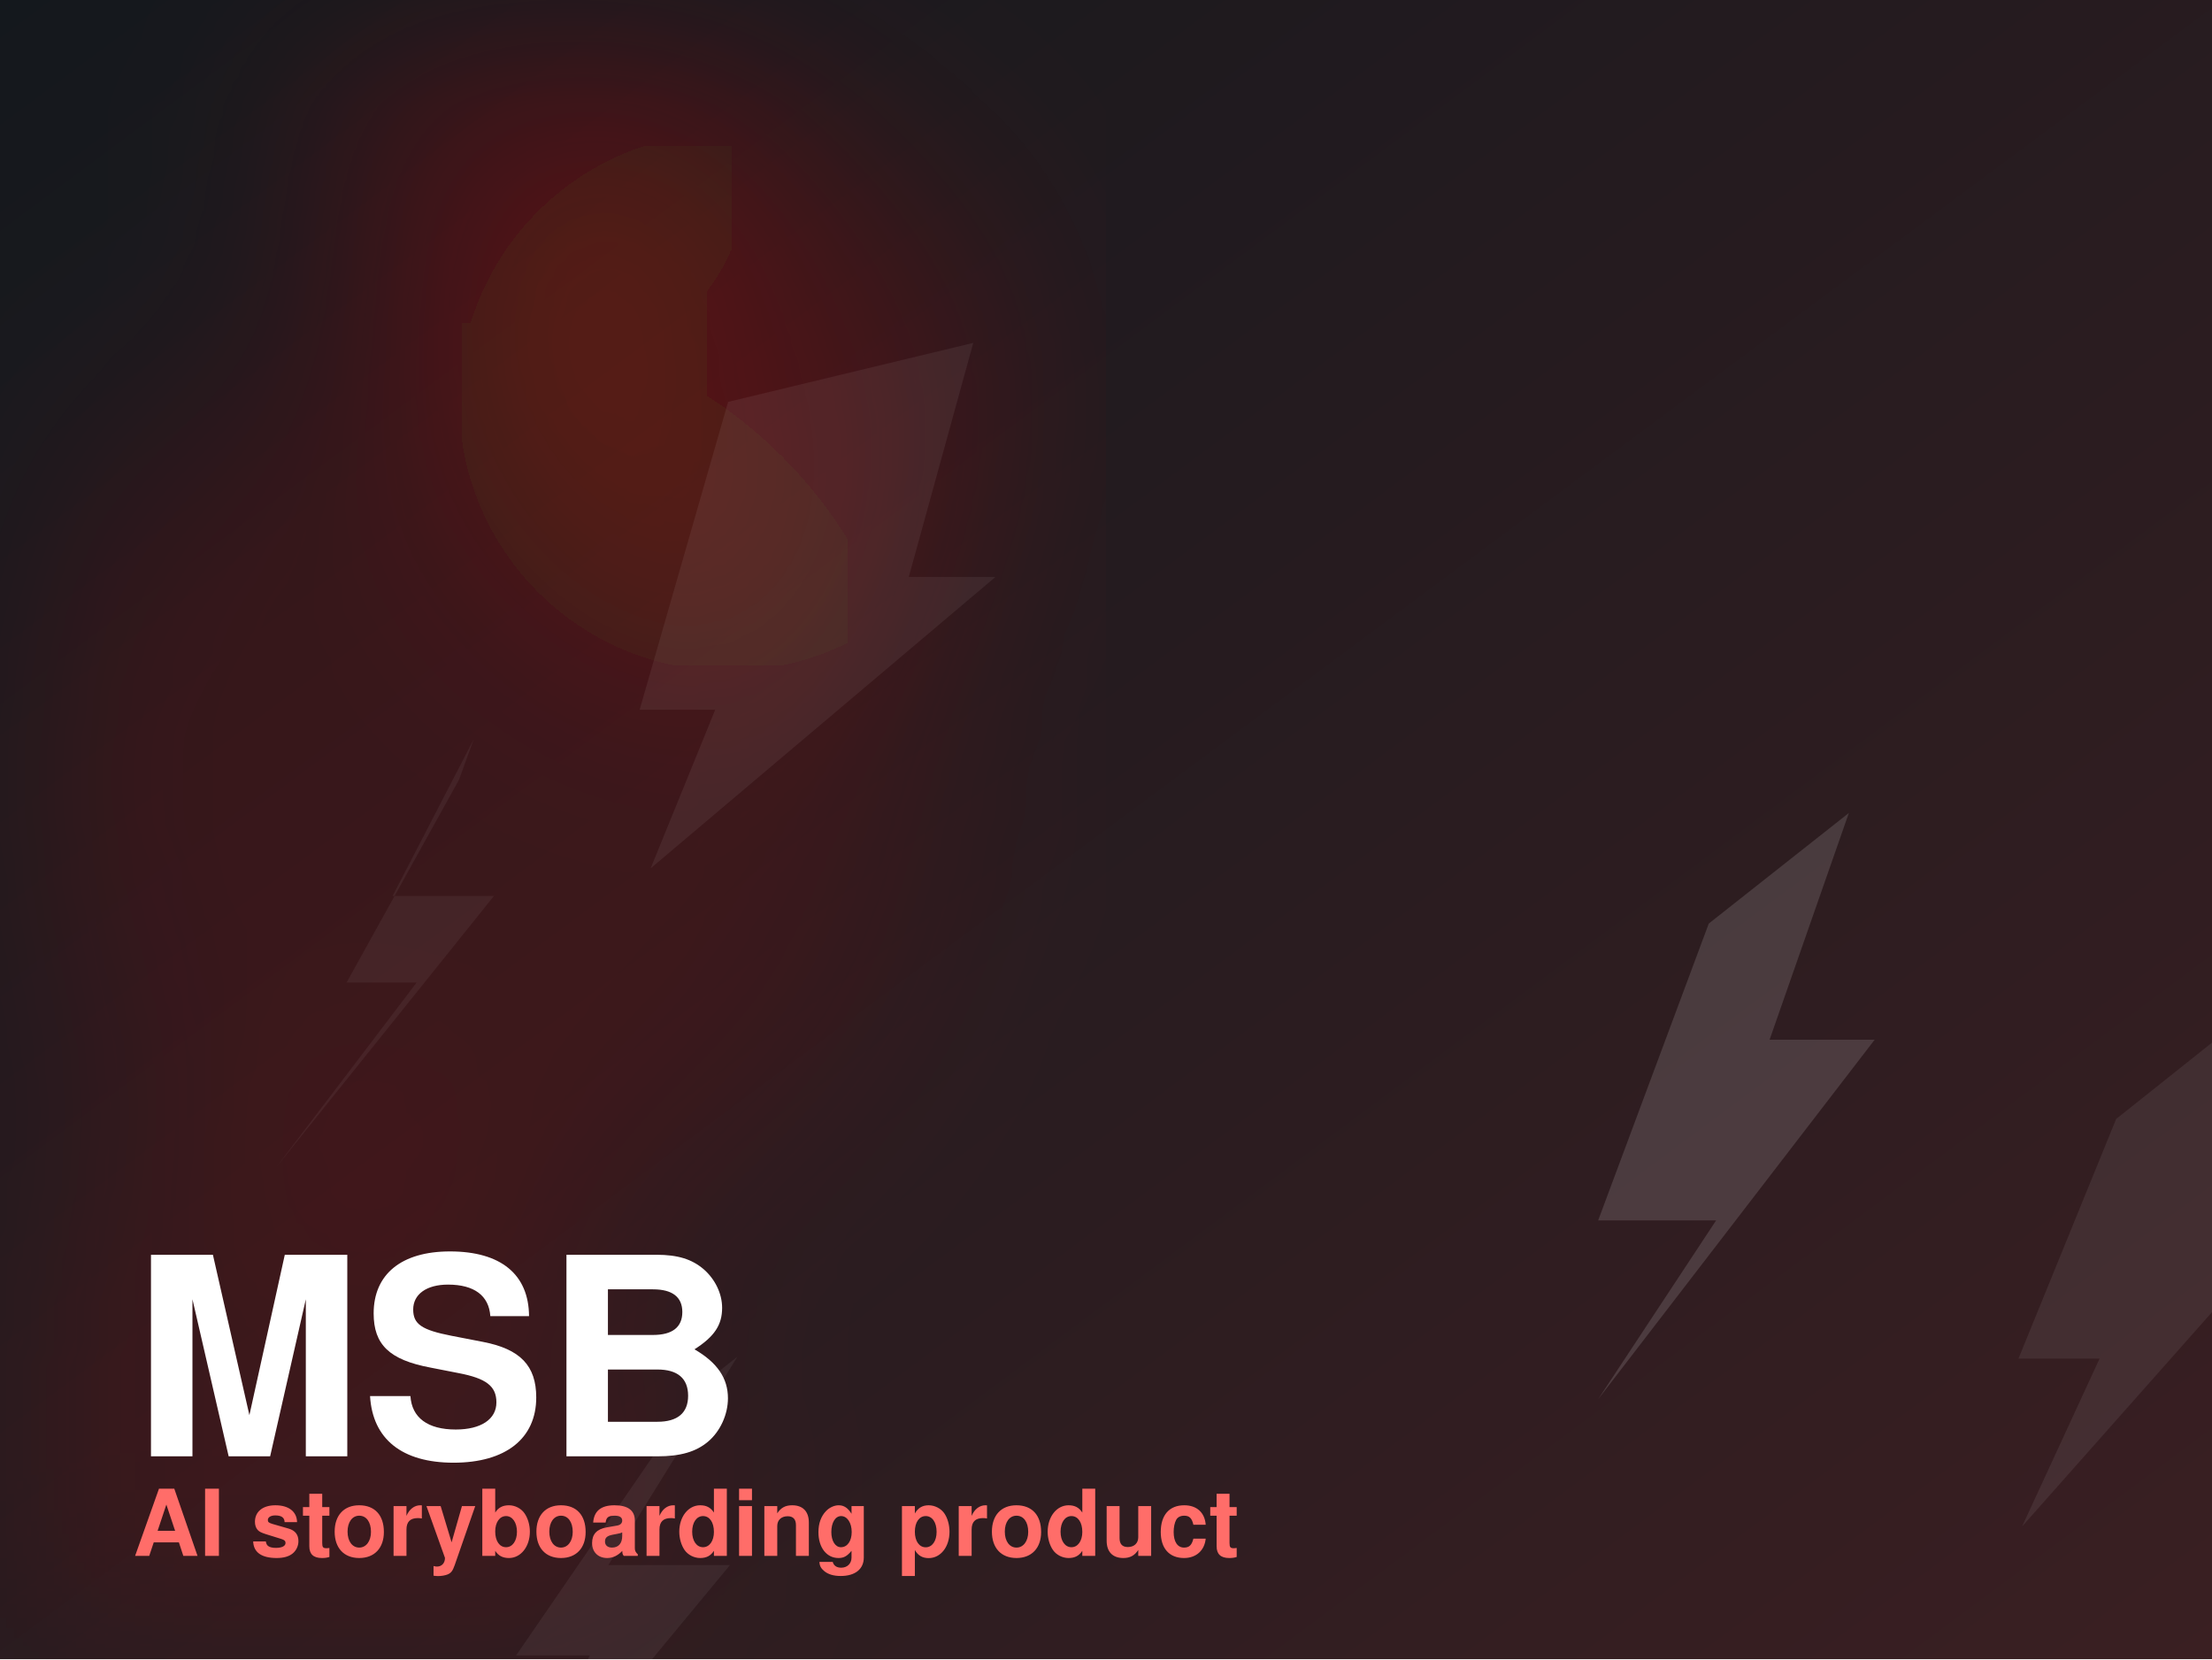
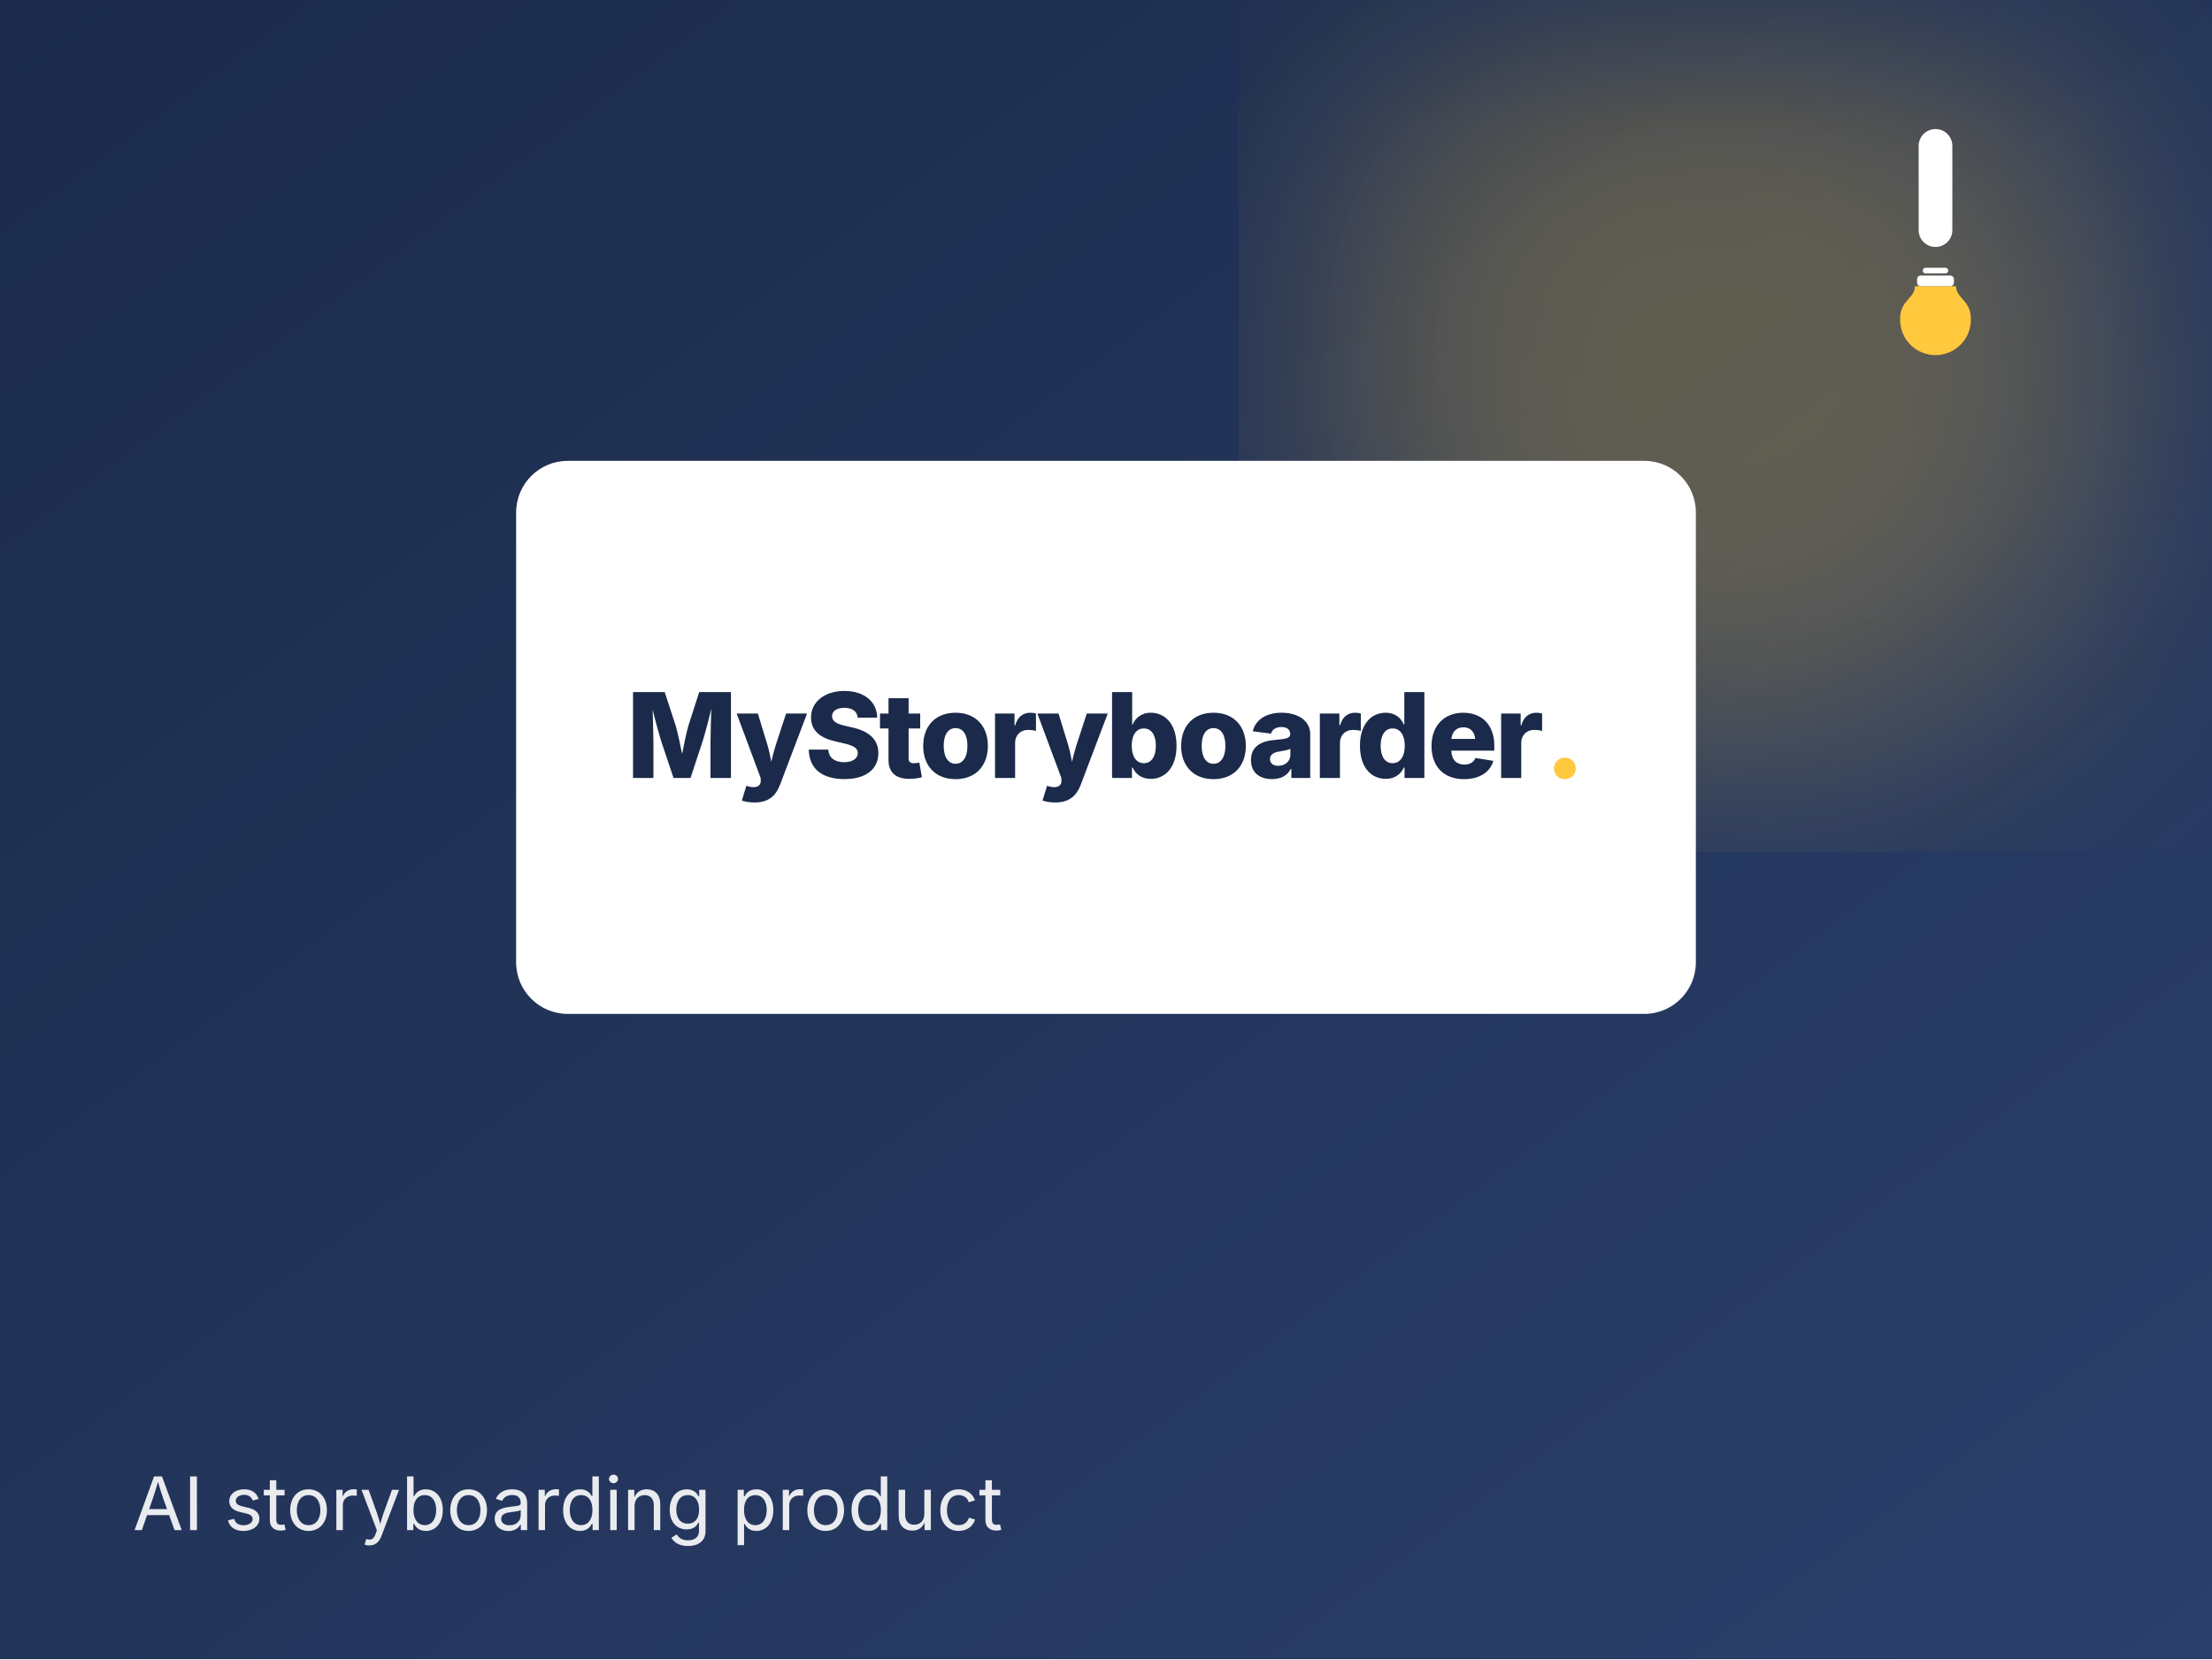
<svg xmlns="http://www.w3.org/2000/svg" width="1200" height="900" viewBox="0 0 1200 900">
  <defs>
    <linearGradient id="g" x1="0" y1="0" x2="1" y2="1">
-       <stop offset="0" stop-color="#14181D" />
-       <stop offset="1" stop-color="#3a1f22" />
+       <stop offset="0" stop-color="#1B2A4A" />
+       <stop offset="1" stop-color="#2B3F6B" />
    </linearGradient>
    <filter id="b">
-       <feGaussianBlur stdDeviation="60" />
+       <feGaussianBlur stdDeviation="70" />
    </filter>
  </defs>
  <rect width="1200" height="900" fill="url(#g)" />
  <g filter="url(#b)">
-     <circle cx="249" cy="423" r="248" fill="#E4130E" opacity="0.124" />
-     <circle cx="395" cy="218" r="146" fill="#E4130E" opacity="0.191" />
-     <circle cx="155" cy="815" r="204" fill="#E4130E" opacity="0.110" />
-     <circle cx="291" cy="88" r="116" fill="#E4130E" opacity="0.191" />
+     <circle cx="936" cy="198" r="220" fill="#FFC83D" opacity=".28" />
  </g>
-   <path d="M927 501 l-60 161 h64 l-64 97 l150 -195 h-57 l43 -123 z" fill="#fff" opacity="0.136" />
-   <path d="M381 751 l-101 147 h40 l-54 108 l130 -157 h-66 l70 -113 z" fill="#fff" opacity="0.061" />
-   <path d="M1148 607 l-53 130 h44 l-42 91 l187 -211 h-61 l38 -100 z" fill="#fff" opacity="0.073" />
-   <path d="M249 423 l-61 110 h38 l-76 100 l118 -147 h-55 l44 -85 z" fill="#fff" opacity="0.053" />
-   <path d="M395 218 l-48 167 h41 l-35 86 l187 -158 h-47 l35 -127 z" fill="#fff" opacity="0.064" />
-   <g font-family="Manrope, Helvetica, Arial, sans-serif" fill="#fff">
-     <text x="72" y="790" font-size="150" font-weight="800" letter-spacing="-1">MSB</text>
-     <text x="72" y="844" font-size="50" font-weight="600" fill="#ff6d69">AI storyboarding product</text>
+   <g transform="translate(1050 70) scale(1.6) translate(-358.92 0)">
+     <rect x="353.21" y="0" width="11.42" height="39.98" rx="5.71" fill="#fff" />
+     <path d="M351.96 53.26 c0 4.08 -5.04 4.80 -5.04 11.04 a12.00 12.00 0 1 0 23.99 0 c0 -6.24 -5.04 -6.96 -5.04 -11.04z" fill="#FFC83D" />
+     <rect x="352.68" y="49.67" width="12.48" height="3.60" rx="1.20" fill="#fff" />
+     <rect x="354.60" y="47.03" width="8.64" height="1.92" rx="0.96" fill="#fff" />
  </g>
+   <g transform="translate(280.0 250)">
+     <rect width="640" height="300" rx="28" fill="#fff" />
+     <text x="320.0" y="172.0" text-anchor="middle" font-family="Helvetica Neue, Inter, Arial, sans-serif" font-size="64" font-weight="800" fill="#1B2A4A" letter-spacing="-2">MyStoryboarder<tspan fill="#FFC83D">.</tspan>
+     </text>
+   </g>
+   <text x="72" y="830" font-family="Helvetica Neue, Inter, Arial, sans-serif" font-size="40" fill="#fff" opacity=".9">AI storyboarding product</text>
</svg>
